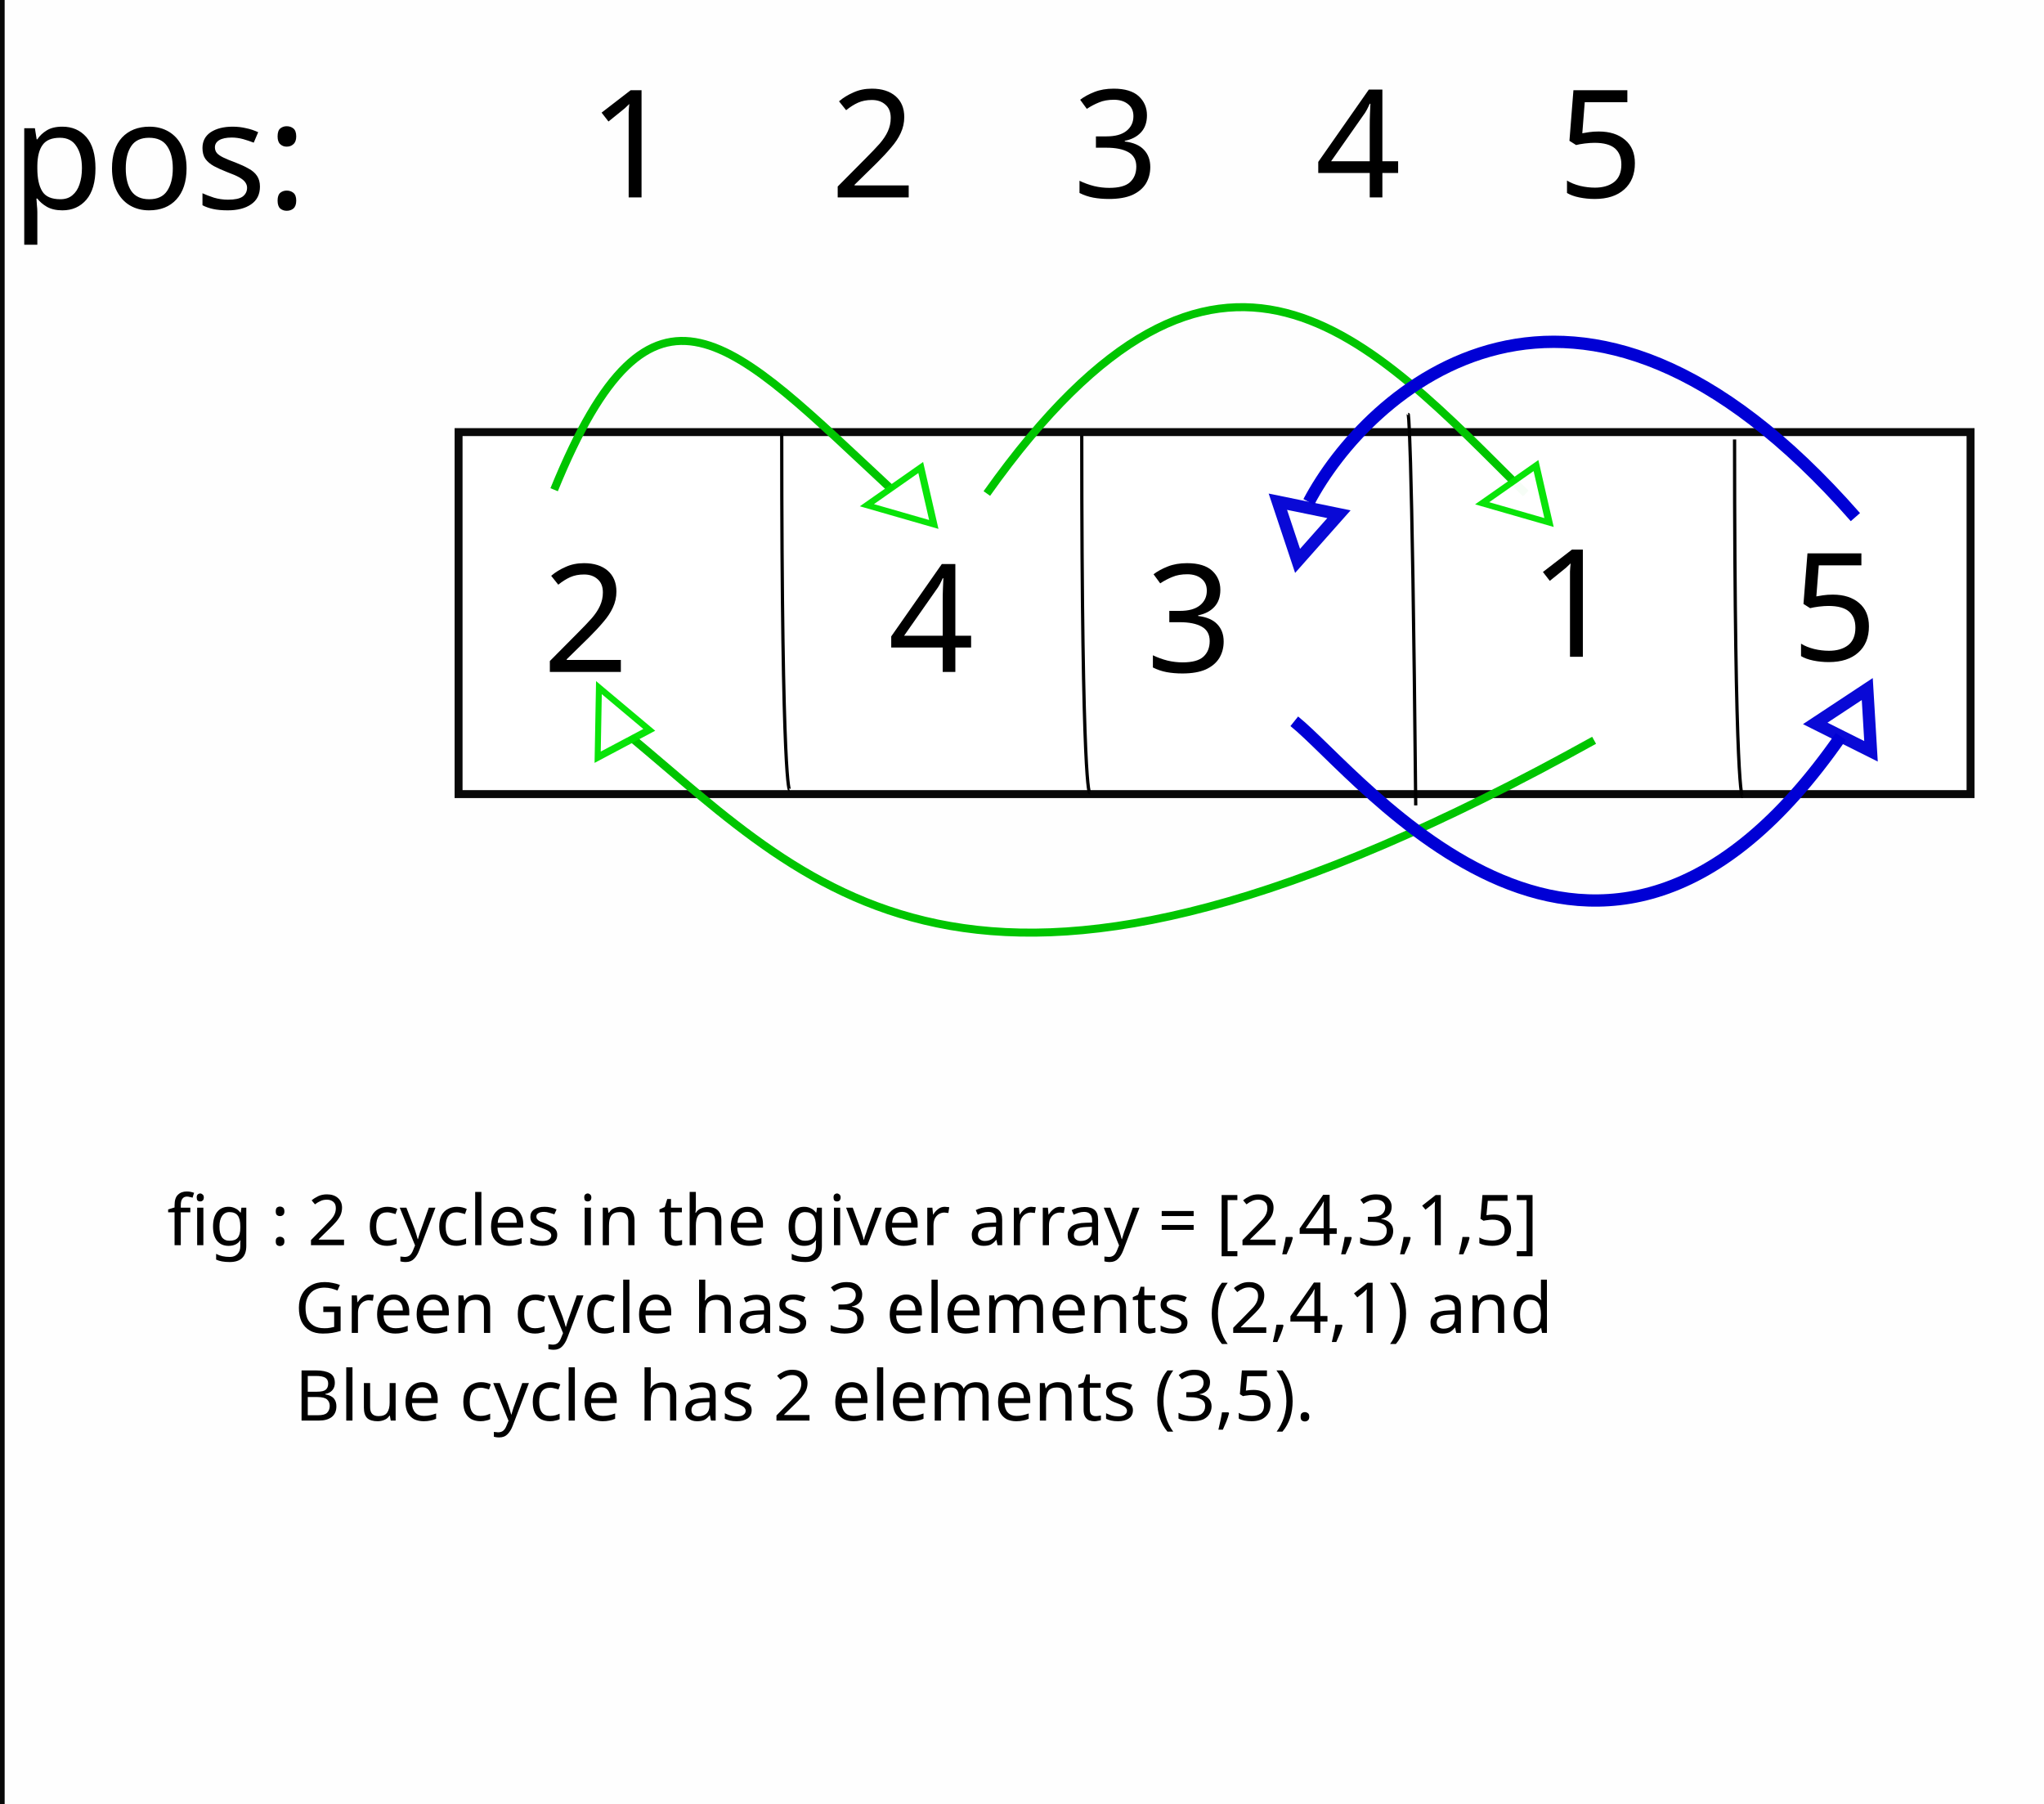
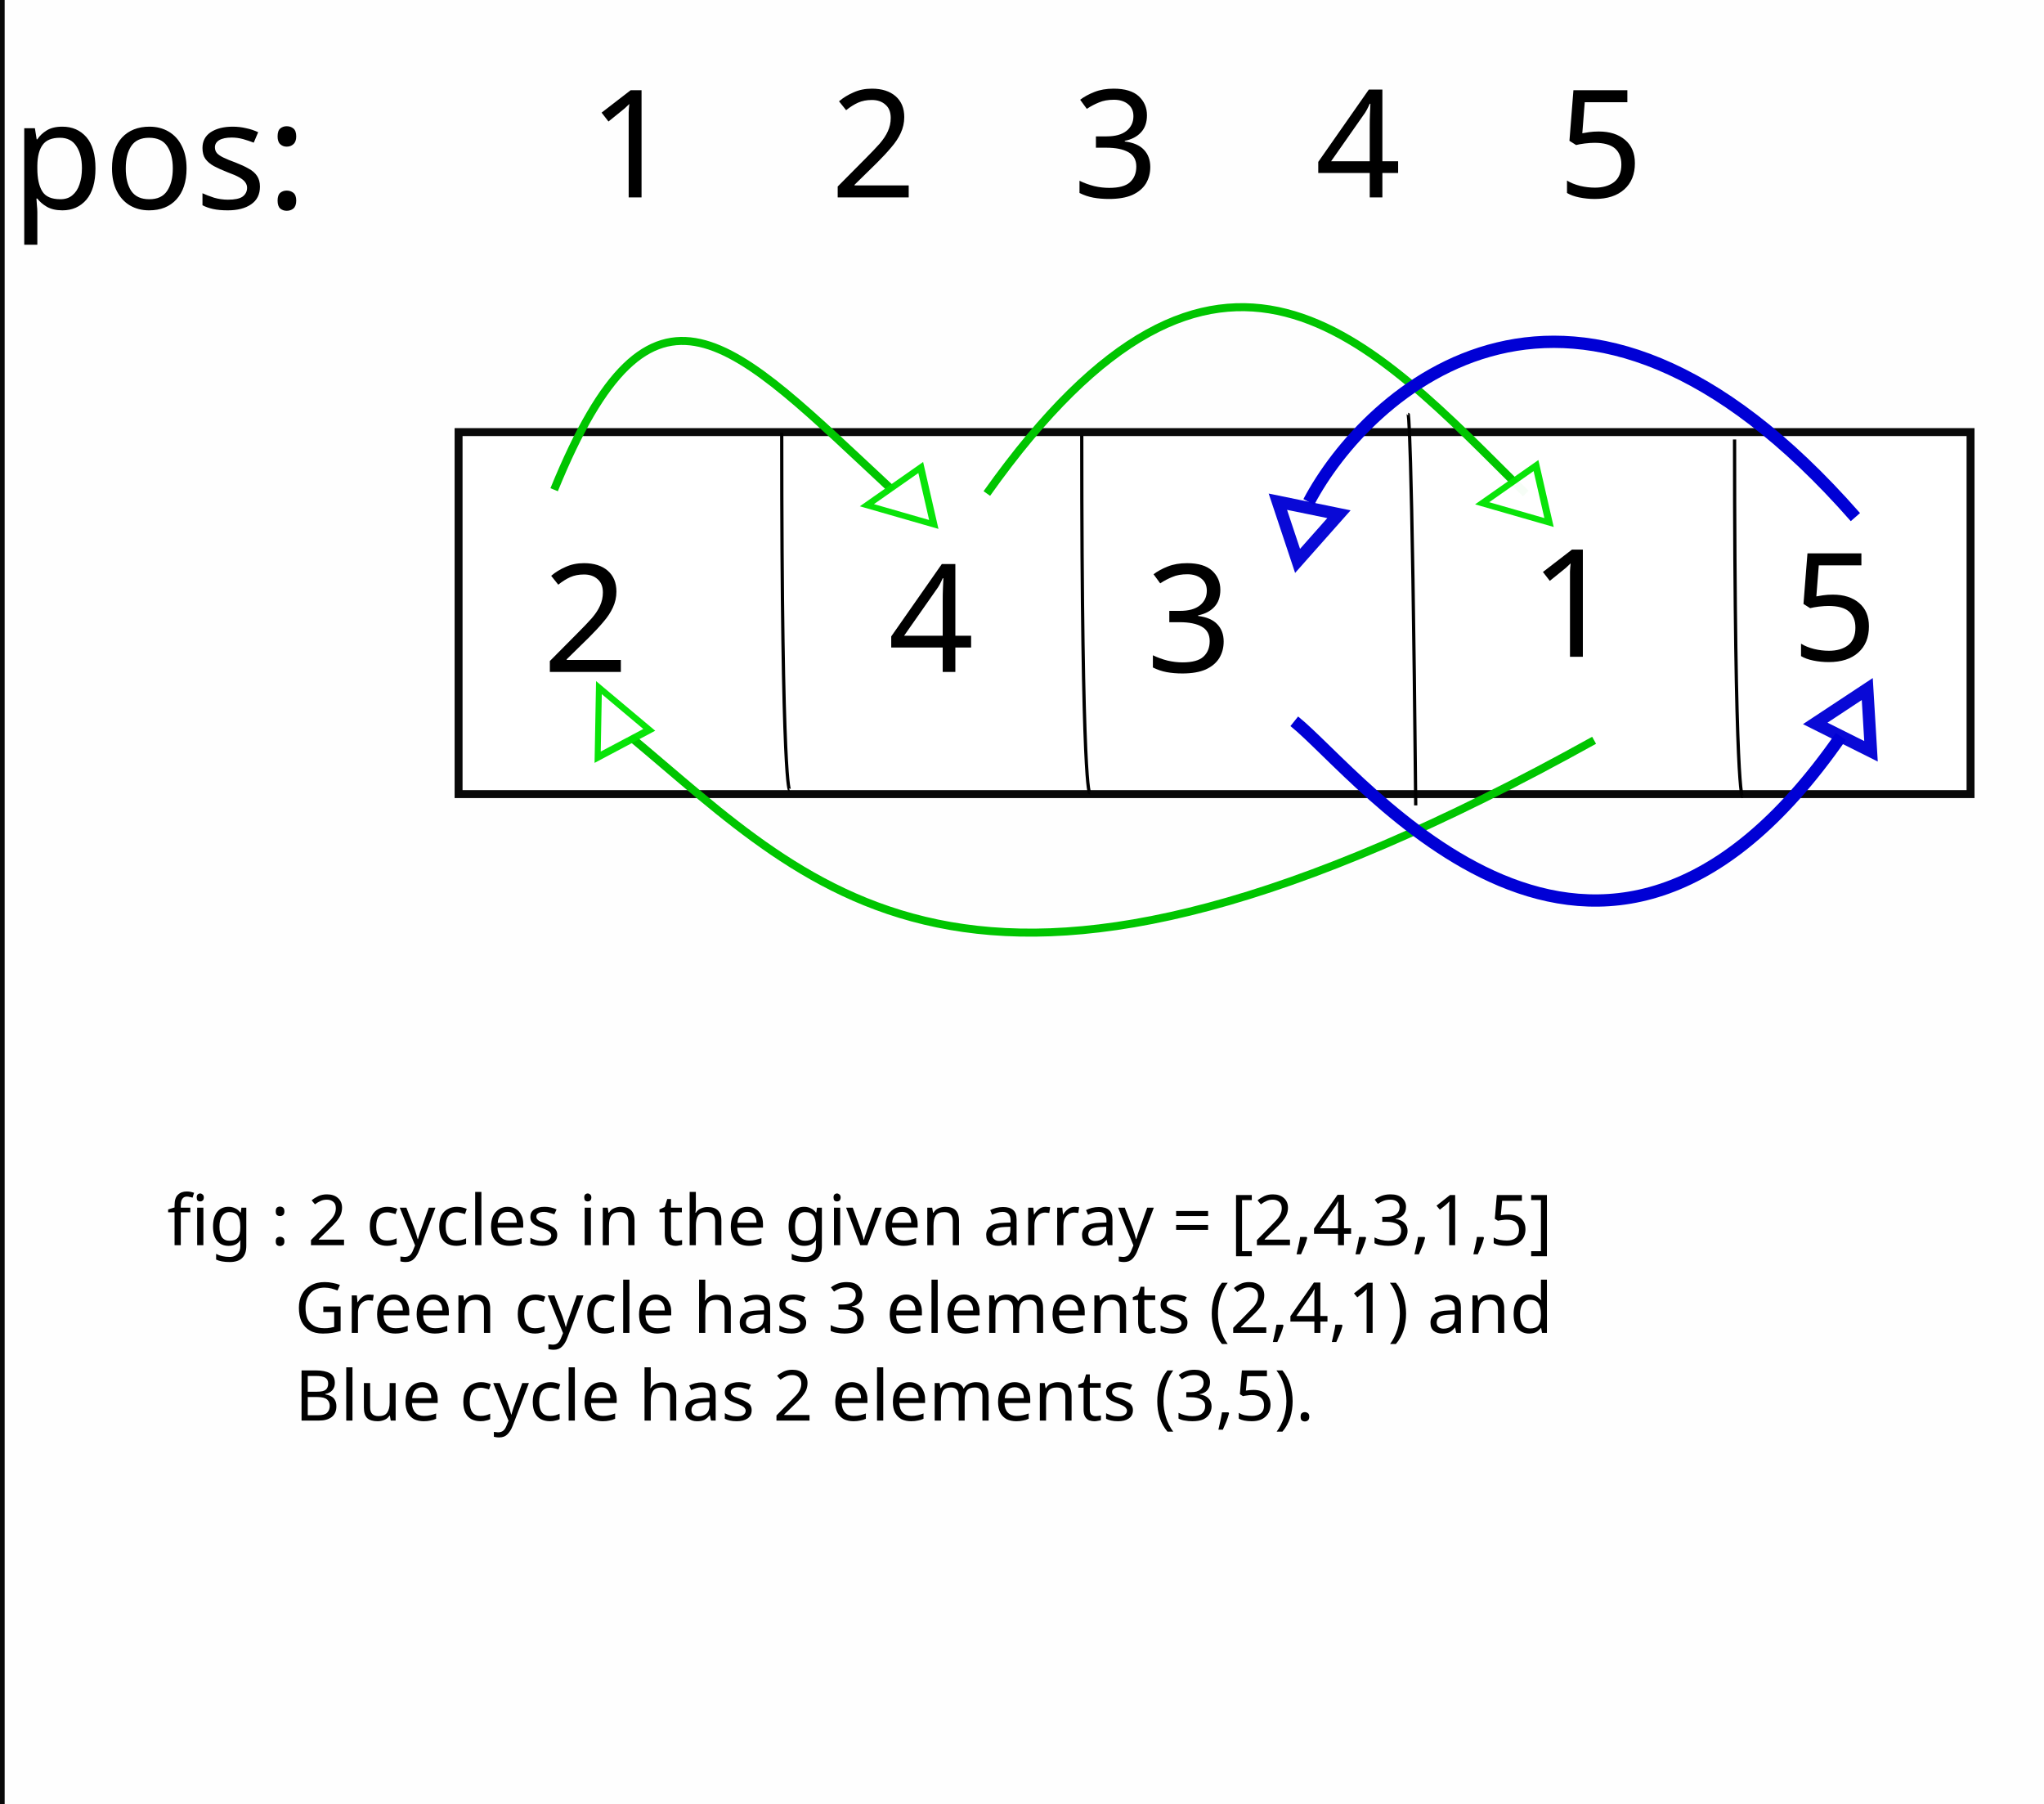
<svg xmlns="http://www.w3.org/2000/svg" width="544" height="480" viewBox="0 0 143.933 127" version="1.1" id="svg8">
  <defs id="defs2" />
  <g id="layer3" style="display:inline">
    <rect style="opacity:0.964;fill:#ffffff;stroke:#000000;stroke-width:0.655" id="rect1611" width="144.593" height="134.169" x="0" y="-4.544" />
  </g>
  <g id="layer1">
    <rect style="opacity:0.964;fill:#ffffff;stroke:#000000;stroke-width:0.559" id="rect1402" width="106.469" height="25.486" x="32.292" y="30.421" />
    <path style="fill:none;stroke:#000000;stroke-width:0.23px;stroke-linecap:butt;stroke-linejoin:miter;stroke-opacity:1" d="m 55.047,30.481 c 0,25.329 0.555,25.134 0.555,25.134" id="path1412" />
    <path style="fill:none;stroke:#000000;stroke-width:0.23px;stroke-linecap:butt;stroke-linejoin:miter;stroke-opacity:1" d="M 99.692,56.701 C 99.424,29.132 99.157,29.132 99.157,29.132" id="path1414" />
    <text xml:space="preserve" style="font-style:normal;font-weight:normal;font-size:10.583px;line-height:1.25;font-family:sans-serif;fill:#000000;fill-opacity:1;stroke:none;stroke-width:0.265" x="107.71" y="46.238" id="text1418">
      <tspan id="tspan1416" x="107.71" y="46.238" style="stroke-width:0.265">1</tspan>
    </text>
    <text xml:space="preserve" style="font-style:normal;font-weight:normal;font-size:10.583px;line-height:1.25;font-family:sans-serif;fill:#000000;fill-opacity:1;stroke:none;stroke-width:0.265" x="38.22" y="47.307" id="text1422">
      <tspan id="tspan1420" x="38.22" y="47.307" style="stroke-width:0.265">2</tspan>
    </text>
    <text xml:space="preserve" style="font-style:normal;font-weight:normal;font-size:10.583px;line-height:1.25;font-family:sans-serif;fill:#000000;fill-opacity:1;stroke:none;stroke-width:0.265" x="80.715" y="47.307" id="text1426">
      <tspan id="tspan1424" x="80.715" y="47.307" style="stroke-width:0.265">3</tspan>
    </text>
    <text xml:space="preserve" style="font-style:normal;font-weight:normal;font-size:10.583px;line-height:1.25;font-family:sans-serif;fill:#000000;fill-opacity:1;stroke:none;stroke-width:0.265" x="0.802" y="14.7" id="text1430">
      <tspan id="tspan1428" x="0.802" y="14.7" style="stroke-width:0.265">pos:</tspan>
    </text>
    <text xml:space="preserve" style="font-style:normal;font-weight:normal;font-size:10.583px;line-height:1.25;font-family:sans-serif;fill:#000000;fill-opacity:1;stroke:none;stroke-width:0.265" x="41.427" y="13.898" id="text1486">
      <tspan id="tspan1484" x="41.427" y="13.898" style="stroke-width:0.265">1    2    3    4    5</tspan>
    </text>
    <path style="fill:none;stroke:#000000;stroke-width:0.23px;stroke-linecap:butt;stroke-linejoin:miter;stroke-opacity:1" d="m 76.174,30.673 c 0,25.329 0.555,25.134 0.555,25.134" id="path1412-2" />
    <path style="fill:none;stroke:#000000;stroke-width:0.23px;stroke-linecap:butt;stroke-linejoin:miter;stroke-opacity:1" d="m 122.144,30.94 c 0,25.329 0.555,25.134 0.555,25.134" id="path1412-3" />
    <text xml:space="preserve" style="font-style:normal;font-weight:normal;font-size:10.583px;line-height:1.25;font-family:sans-serif;fill:#000000;fill-opacity:1;stroke:none;stroke-width:0.265" x="62.541" y="47.307" id="text1786">
      <tspan id="tspan1784" x="62.541" y="47.307" style="stroke-width:0.265">4</tspan>
    </text>
    <text xml:space="preserve" style="font-style:normal;font-weight:normal;font-size:10.583px;line-height:1.25;font-family:sans-serif;fill:#000000;fill-opacity:1;stroke:none;stroke-width:0.265" x="126.151" y="46.505" id="text1790">
      <tspan id="tspan1788" x="126.151" y="46.505" style="stroke-width:0.265">5</tspan>
    </text>
    <path style="fill:none;stroke:#00c500;stroke-width:0.565;stroke-linecap:butt;stroke-linejoin:miter;stroke-miterlimit:4;stroke-dasharray:none;stroke-opacity:1" d="m 39.021,34.478 c 6.95,-17.058 12.493,-10.497 23.787,0" id="path1792" />
    <path style="fill:none;stroke:#00c500;stroke-width:0.565;stroke-linecap:butt;stroke-linejoin:miter;stroke-miterlimit:4;stroke-dasharray:none;stroke-opacity:1" d="m 107.442,34.745 c -10.888,-10.795 -21.524,-23.135 -37.952,0" id="path1794" />
    <path style="fill:none;stroke:#00c500;stroke-width:0.565;stroke-linecap:butt;stroke-linejoin:miter;stroke-miterlimit:4;stroke-dasharray:none;stroke-opacity:1" d="M 112.253,52.118 C 68.65,76.339 57.586,62.846 44.367,51.85" id="path1796" />
    <path style="fill:none;stroke:#0000d5;stroke-width:0.865;stroke-linecap:butt;stroke-linejoin:miter;stroke-miterlimit:4;stroke-dasharray:none;stroke-opacity:1" d="m 91.139,50.781 c 4.656,3.715 21.326,25.783 38.487,1.069" id="path1800" />
    <path style="opacity:0.964;fill:#ffffff;stroke:#0000d5;stroke-width:0.865;stroke-miterlimit:4;stroke-dasharray:none;stroke-opacity:1" id="path1802-7" d="m 133.294,50.511 -1.457,1.643 -1.457,1.643 -0.694,-2.083 -0.694,-2.083 2.151,0.44 z" transform="rotate(-45,129.9759,51.6906)" />
    <path style="opacity:0.964;fill:#ffffff;stroke:#00e300;stroke-width:0.865;stroke-miterlimit:4;stroke-dasharray:none;stroke-opacity:1" id="path1824" d="m 50.781,85.526 -4.026,-1.418 -4.026,-1.418 3.24,-2.778 3.24,-2.778 0.785,4.195 z" transform="matrix(0.5850063,0,0,0.4776748,36.04799,-3.931513)" />
    <path style="opacity:0.964;fill:#ffffff;stroke:#00e300;stroke-width:0.865;stroke-miterlimit:4;stroke-dasharray:none;stroke-opacity:1" id="path1824-3" transform="matrix(0.5850063,0,0,0.4776748,79.37229,-4.06679)" d="m 50.781,85.526 -4.026,-1.418 -4.026,-1.418 3.24,-2.778 3.24,-2.778 0.785,4.195 z" />
    <path style="opacity:0.964;fill:#ffffff;stroke:#00e300;stroke-width:0.865;stroke-miterlimit:4;stroke-dasharray:none;stroke-opacity:1" id="path1824-6" transform="matrix(0.1514108,0.5650727,-0.4613984,0.1236313,73.85796,14.04188)" d="m 50.781,85.526 -4.026,-1.418 -4.026,-1.418 3.24,-2.778 3.24,-2.778 0.785,4.195 z" />
    <path style="opacity:0.964;fill:#ffffff;stroke:#0000d5;stroke-width:0.865;stroke-miterlimit:4;stroke-dasharray:none;stroke-opacity:1" id="path1802-7-6" d="m 94.286,36.202 -1.457,1.643 -1.457,1.643 -0.694,-2.083 -0.694,-2.083 2.151,0.44 z" />
    <path style="fill:none;stroke:#0000d5;stroke-width:0.865;stroke-linecap:butt;stroke-linejoin:miter;stroke-miterlimit:4;stroke-dasharray:none;stroke-opacity:1" d="m 92.165,35.338 c 4.018,-7.644 18.668,-21.532 38.487,1.069" id="path1800-1" />
    <text xml:space="preserve" style="font-style:normal;font-weight:normal;font-size:4.939px;line-height:1.25;font-family:sans-serif;fill:#000000;fill-opacity:1;stroke:none;stroke-width:0.265" x="11.76" y="87.664" id="text1897">
-       <tspan id="tspan1895" x="11.76" y="87.664" style="font-size:4.939px;stroke-width:0.265">fig : 2 cycles in the giver array = [2,4,3,1,5]</tspan>
+       <tspan id="tspan1895" x="11.76" y="87.664" style="font-size:4.939px;stroke-width:0.265">fig : 2 cycles in the given array = [2,4,3,1,5]</tspan>
      <tspan x="11.76" y="93.838" style="font-size:4.939px;stroke-width:0.265" id="tspan1899">       Green cycle has 3 elements (2,4,1) and </tspan>
      <tspan x="11.76" y="100.012" style="font-size:4.939px;stroke-width:0.265" id="tspan1901">       Blue cycle has 2 elements (3,5).</tspan>
      <tspan x="11.76" y="106.185" style="font-size:4.939px;stroke-width:0.265" id="tspan1903">       </tspan>
    </text>
  </g>
</svg>
